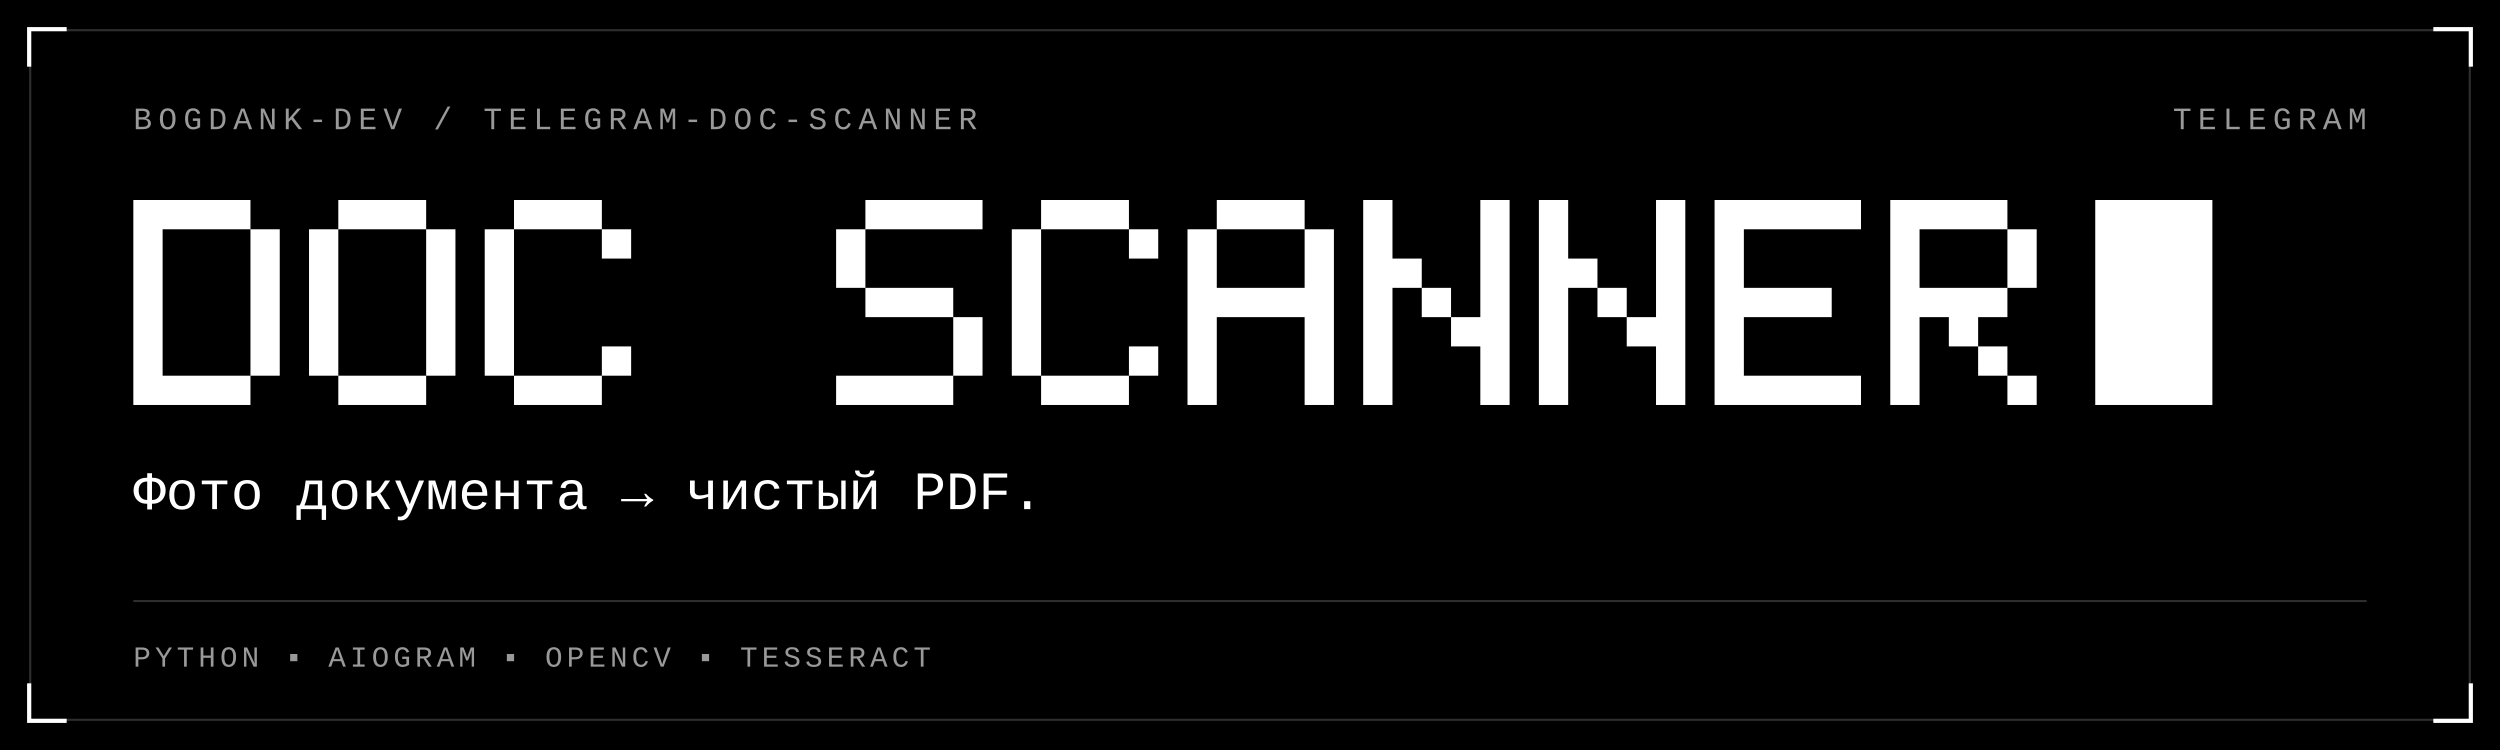
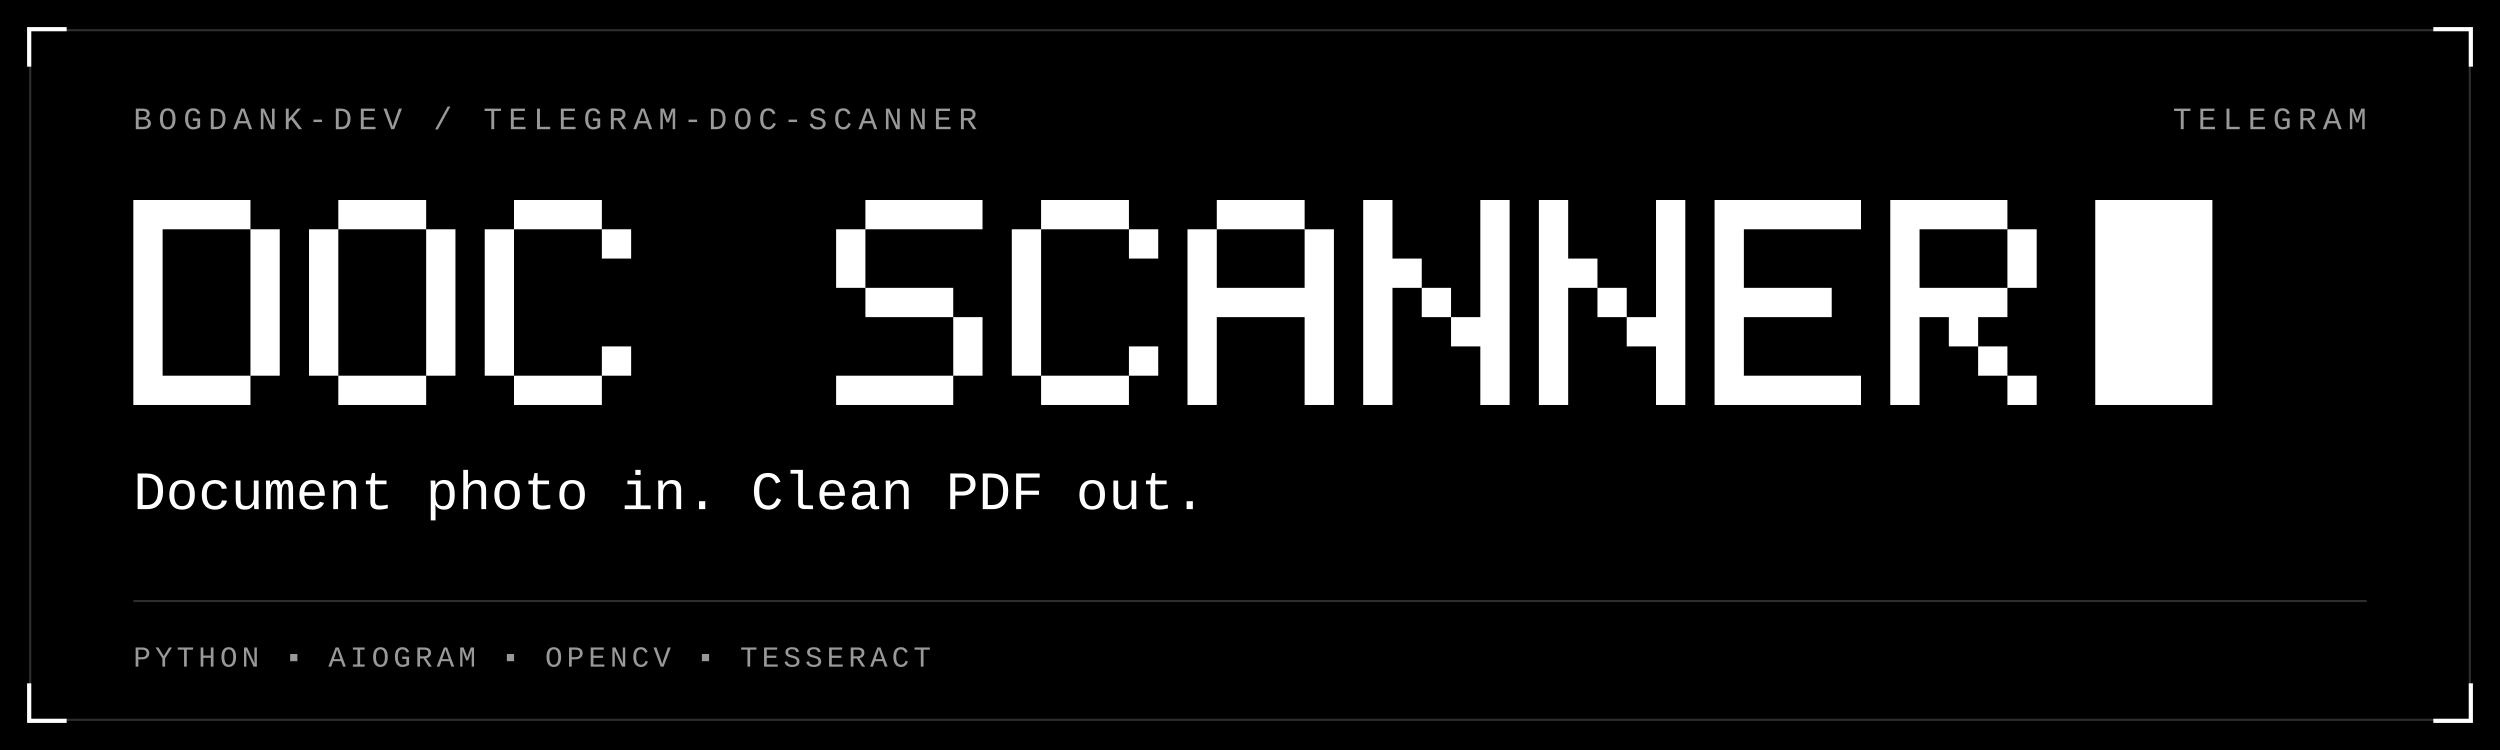
- <svg xmlns="http://www.w3.org/2000/svg" viewBox="0 0 1200 360" width="1200" height="360" role="img" aria-label="DOC SCANNER. Фото документа → чистый PDF.">
+ <svg xmlns="http://www.w3.org/2000/svg" viewBox="0 0 1200 360" width="1200" height="360" role="img" aria-label="DOC SCANNER. Document photo in. Clean PDF out.">
  <rect width="1200" height="360" fill="#000000" />
  <rect x="14.5" y="14.5" width="1171" height="331" fill="none" stroke="#ffffff" stroke-opacity="0.18" />
  <path d="M14 32V14H32" fill="none" stroke="#ffffff" stroke-width="2" />
  <path d="M1186 32V14H1168" fill="none" stroke="#ffffff" stroke-width="2" />
  <path d="M14 328V346H32" fill="none" stroke="#ffffff" stroke-width="2" />
  <path d="M1186 328V346H1168" fill="none" stroke="#ffffff" stroke-width="2" />
  <text x="64" y="62" font-family="ui-monospace,SFMono-Regular,'SF Mono',Menlo,Consolas,'Liberation Mono','DejaVu Sans Mono',monospace" font-size="15" font-weight="400" fill="#ffffff" fill-opacity="0.6" letter-spacing="3" text-anchor="start">BOGDANK-DEV / TELEGRAM-DOC-SCANNER</text>
  <text x="1136" y="62" font-family="ui-monospace,SFMono-Regular,'SF Mono',Menlo,Consolas,'Liberation Mono','DejaVu Sans Mono',monospace" font-size="15" font-weight="400" fill="#ffffff" fill-opacity="0.6" letter-spacing="3" text-anchor="end">TELEGRAM</text>
  <g fill="#ffffff">
    <path d="M64 96h56.222v14.056h-56.222zM64 110.056h14.056v14.056h-14.056zM120.222 110.056h14.056v14.056h-14.056zM64 124.111h14.056v14.056h-14.056zM120.222 124.111h14.056v14.056h-14.056zM64 138.167h14.056v14.056h-14.056zM120.222 138.167h14.056v14.056h-14.056zM64 152.222h14.056v14.056h-14.056zM120.222 152.222h14.056v14.056h-14.056zM64 166.278h14.056v14.056h-14.056zM120.222 166.278h14.056v14.056h-14.056zM64 180.333h56.222v14.056h-56.222zM162.389 96h42.167v14.056h-42.167zM148.333 110.056h14.056v14.056h-14.056zM204.556 110.056h14.056v14.056h-14.056zM148.333 124.111h14.056v14.056h-14.056zM204.556 124.111h14.056v14.056h-14.056zM148.333 138.167h14.056v14.056h-14.056zM204.556 138.167h14.056v14.056h-14.056zM148.333 152.222h14.056v14.056h-14.056zM204.556 152.222h14.056v14.056h-14.056zM148.333 166.278h14.056v14.056h-14.056zM204.556 166.278h14.056v14.056h-14.056zM162.389 180.333h42.167v14.056h-42.167zM246.722 96h42.167v14.056h-42.167zM232.667 110.056h14.056v14.056h-14.056zM288.889 110.056h14.056v14.056h-14.056zM232.667 124.111h14.056v14.056h-14.056zM232.667 138.167h14.056v14.056h-14.056zM232.667 152.222h14.056v14.056h-14.056zM232.667 166.278h14.056v14.056h-14.056zM288.889 166.278h14.056v14.056h-14.056zM246.722 180.333h42.167v14.056h-42.167zM415.389 96h56.222v14.056h-56.222zM401.333 110.056h14.056v14.056h-14.056zM401.333 124.111h14.056v14.056h-14.056zM415.389 138.167h42.167v14.056h-42.167zM457.556 152.222h14.056v14.056h-14.056zM457.556 166.278h14.056v14.056h-14.056zM401.333 180.333h56.222v14.056h-56.222zM499.722 96h42.167v14.056h-42.167zM485.667 110.056h14.056v14.056h-14.056zM541.889 110.056h14.056v14.056h-14.056zM485.667 124.111h14.056v14.056h-14.056zM485.667 138.167h14.056v14.056h-14.056zM485.667 152.222h14.056v14.056h-14.056zM485.667 166.278h14.056v14.056h-14.056zM541.889 166.278h14.056v14.056h-14.056zM499.722 180.333h42.167v14.056h-42.167zM584.056 96h42.167v14.056h-42.167zM570 110.056h14.056v14.056h-14.056zM626.222 110.056h14.056v14.056h-14.056zM570 124.111h14.056v14.056h-14.056zM626.222 124.111h14.056v14.056h-14.056zM570 138.167h70.278v14.056h-70.278zM570 152.222h14.056v14.056h-14.056zM626.222 152.222h14.056v14.056h-14.056zM570 166.278h14.056v14.056h-14.056zM626.222 166.278h14.056v14.056h-14.056zM570 180.333h14.056v14.056h-14.056zM626.222 180.333h14.056v14.056h-14.056zM654.333 96h14.056v14.056h-14.056zM710.556 96h14.056v14.056h-14.056zM654.333 110.056h14.056v14.056h-14.056zM710.556 110.056h14.056v14.056h-14.056zM654.333 124.111h28.111v14.056h-28.111zM710.556 124.111h14.056v14.056h-14.056zM654.333 138.167h14.056v14.056h-14.056zM682.444 138.167h14.056v14.056h-14.056zM710.556 138.167h14.056v14.056h-14.056zM654.333 152.222h14.056v14.056h-14.056zM696.5 152.222h28.111v14.056h-28.111zM654.333 166.278h14.056v14.056h-14.056zM710.556 166.278h14.056v14.056h-14.056zM654.333 180.333h14.056v14.056h-14.056zM710.556 180.333h14.056v14.056h-14.056zM738.667 96h14.056v14.056h-14.056zM794.889 96h14.056v14.056h-14.056zM738.667 110.056h14.056v14.056h-14.056zM794.889 110.056h14.056v14.056h-14.056zM738.667 124.111h28.111v14.056h-28.111zM794.889 124.111h14.056v14.056h-14.056zM738.667 138.167h14.056v14.056h-14.056zM766.778 138.167h14.056v14.056h-14.056zM794.889 138.167h14.056v14.056h-14.056zM738.667 152.222h14.056v14.056h-14.056zM780.833 152.222h28.111v14.056h-28.111zM738.667 166.278h14.056v14.056h-14.056zM794.889 166.278h14.056v14.056h-14.056zM738.667 180.333h14.056v14.056h-14.056zM794.889 180.333h14.056v14.056h-14.056zM823 96h70.278v14.056h-70.278zM823 110.056h14.056v14.056h-14.056zM823 124.111h14.056v14.056h-14.056zM823 138.167h56.222v14.056h-56.222zM823 152.222h14.056v14.056h-14.056zM823 166.278h14.056v14.056h-14.056zM823 180.333h70.278v14.056h-70.278zM907.333 96h56.222v14.056h-56.222zM907.333 110.056h14.056v14.056h-14.056zM963.556 110.056h14.056v14.056h-14.056zM907.333 124.111h14.056v14.056h-14.056zM963.556 124.111h14.056v14.056h-14.056zM907.333 138.167h56.222v14.056h-56.222zM907.333 152.222h14.056v14.056h-14.056zM935.444 152.222h14.056v14.056h-14.056zM907.333 166.278h14.056v14.056h-14.056zM949.5 166.278h14.056v14.056h-14.056zM907.333 180.333h14.056v14.056h-14.056zM963.556 180.333h14.056v14.056h-14.056z" />
  </g>
  <rect x="1005.72" y="96" width="56.222" height="98.389" fill="#ffffff">
    <animate attributeName="opacity" values="1;1;0;0" keyTimes="0;0.5;0.5;1" dur="1.1s" repeatCount="indefinite" />
  </rect>
-   <text x="64" y="244.389" font-family="ui-monospace,SFMono-Regular,'SF Mono',Menlo,Consolas,'Liberation Mono','DejaVu Sans Mono',monospace" font-size="26" font-weight="400" fill="#ffffff" fill-opacity="1" letter-spacing="0" text-anchor="start">Фото документа → чистый PDF.</text>
+   <text x="64" y="244.389" font-family="ui-monospace,SFMono-Regular,'SF Mono',Menlo,Consolas,'Liberation Mono','DejaVu Sans Mono',monospace" font-size="26" font-weight="400" fill="#ffffff" fill-opacity="1" letter-spacing="0" text-anchor="start">Document photo in. Clean PDF out.</text>
  <rect x="64" y="288" width="1072" height="1" fill="#ffffff" fill-opacity="0.18" />
  <text x="64" y="320" font-family="ui-monospace,SFMono-Regular,'SF Mono',Menlo,Consolas,'Liberation Mono','DejaVu Sans Mono',monospace" font-size="14" font-weight="400" fill="#ffffff" fill-opacity="0.6" letter-spacing="2" text-anchor="start">PYTHON  ▪  AIOGRAM  ▪  OPENCV  ▪  TESSERACT</text>
</svg>
